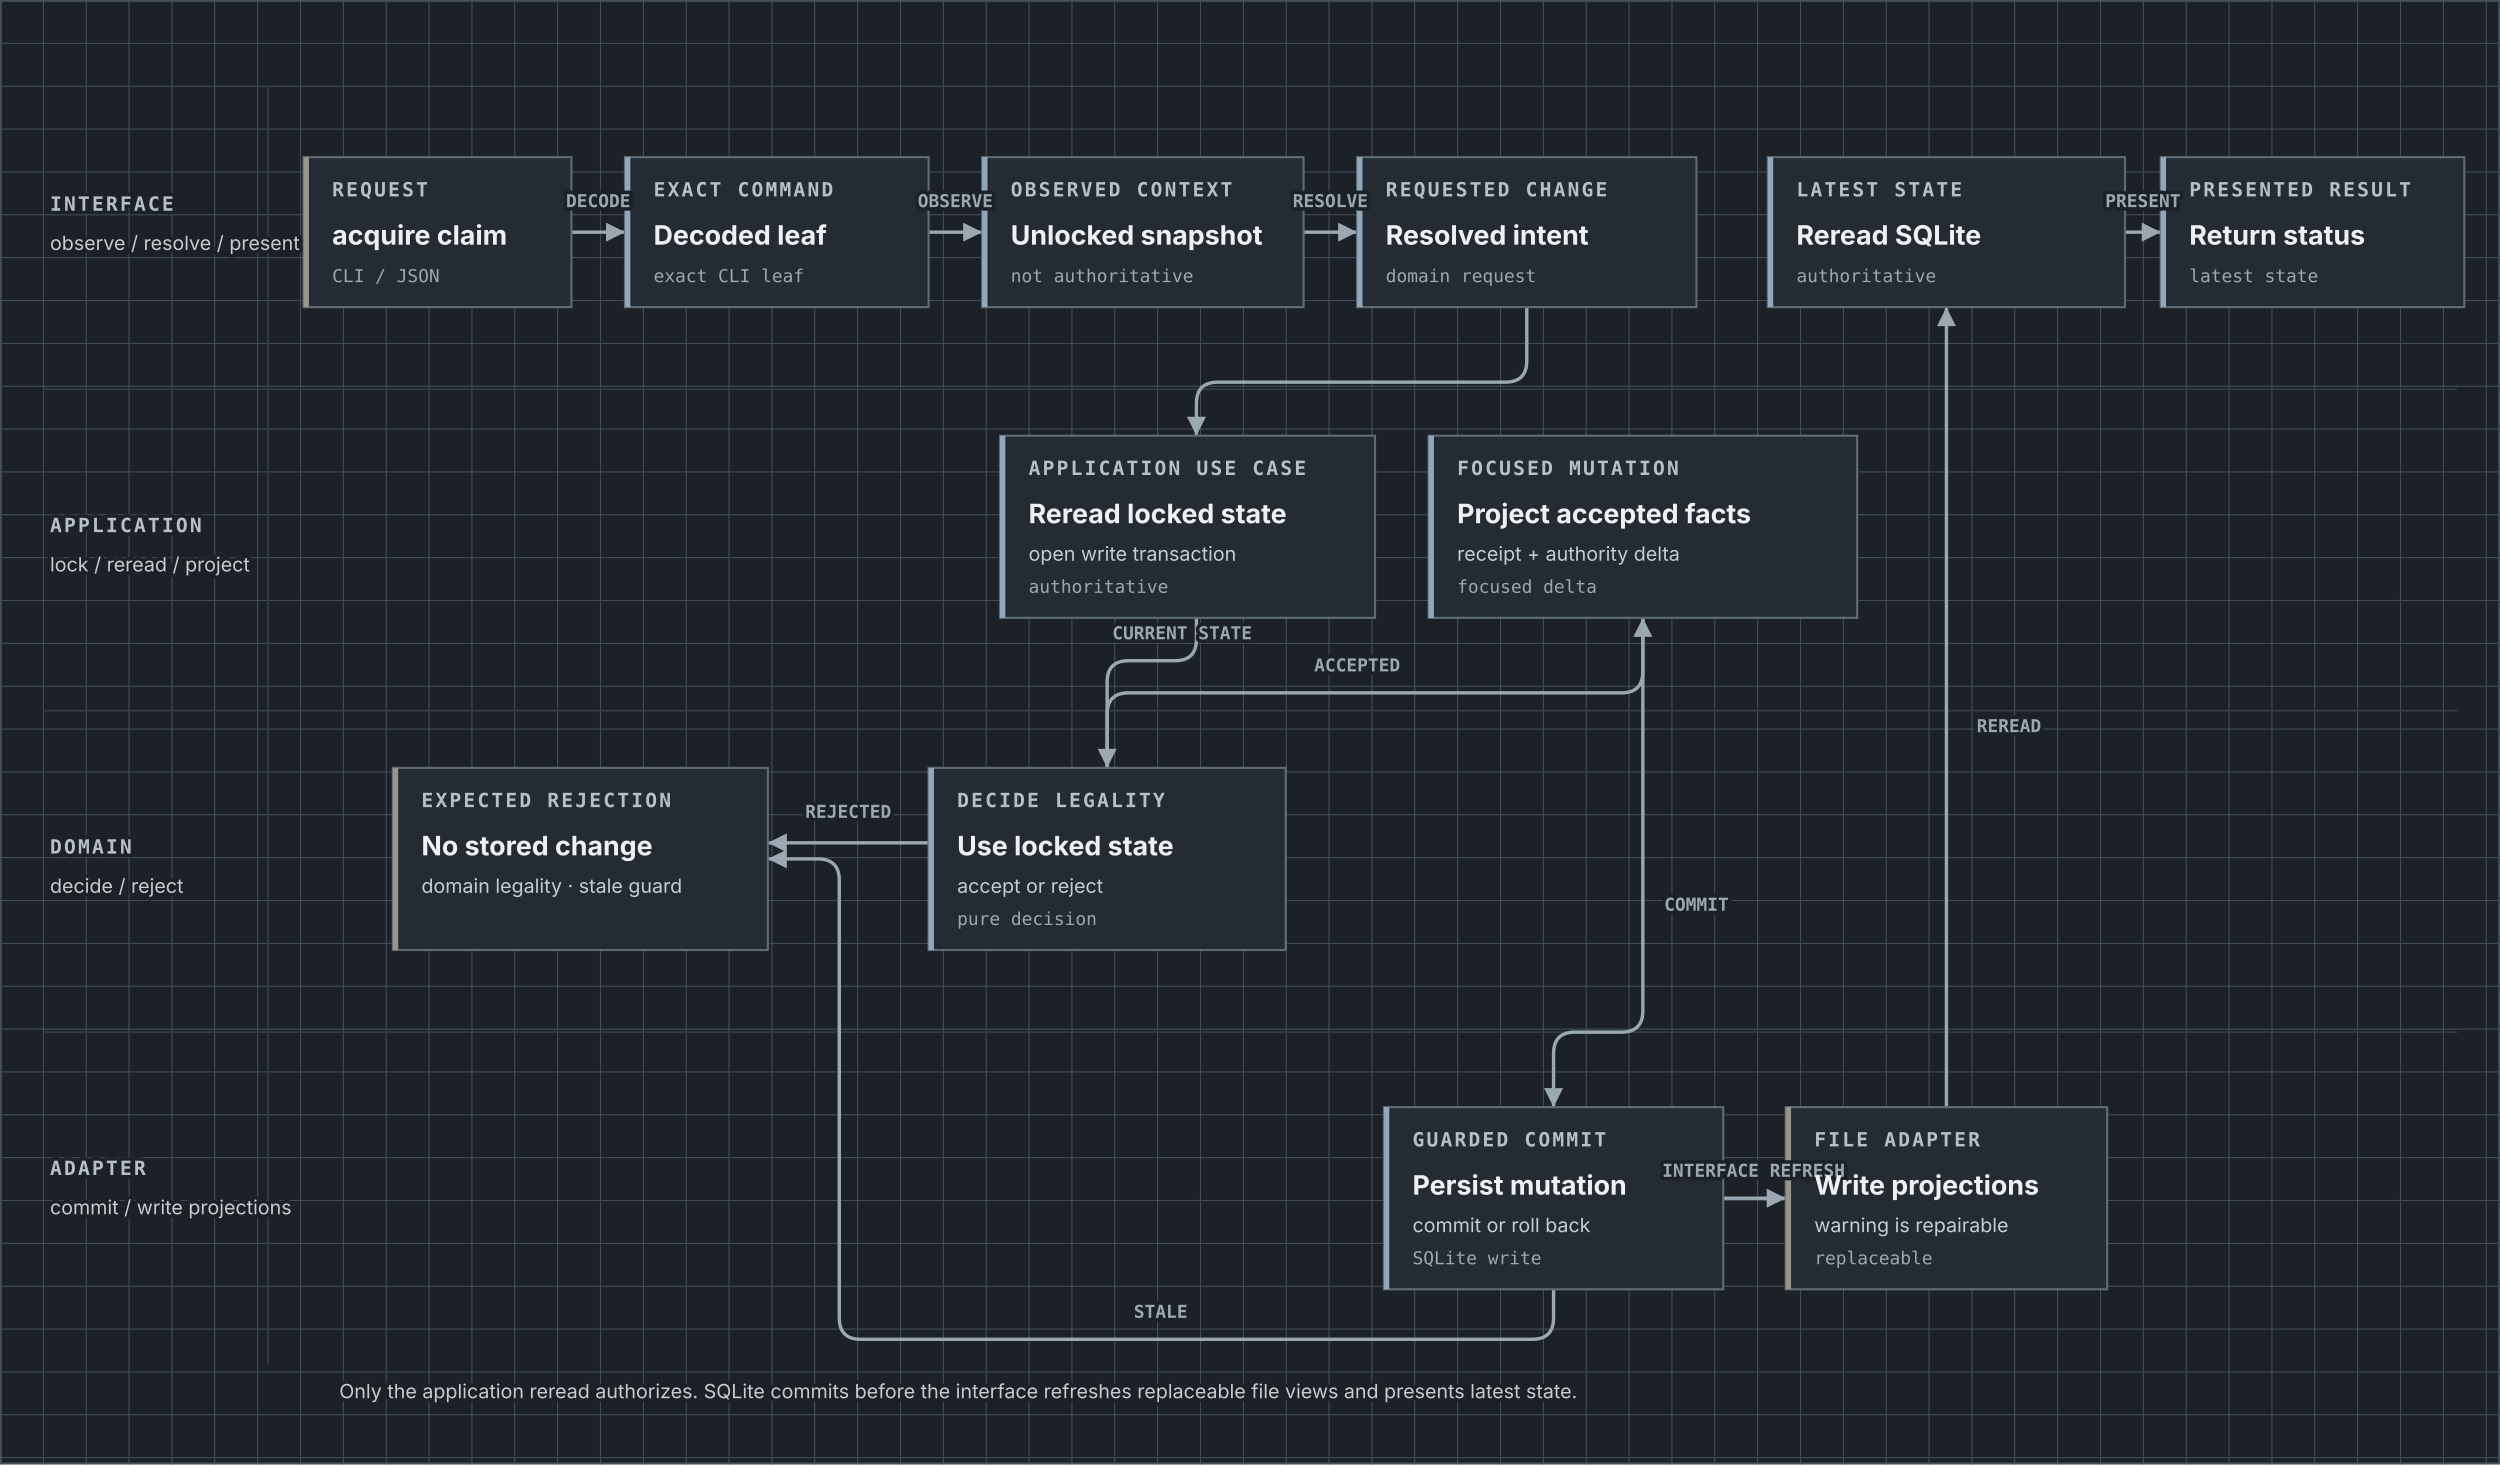
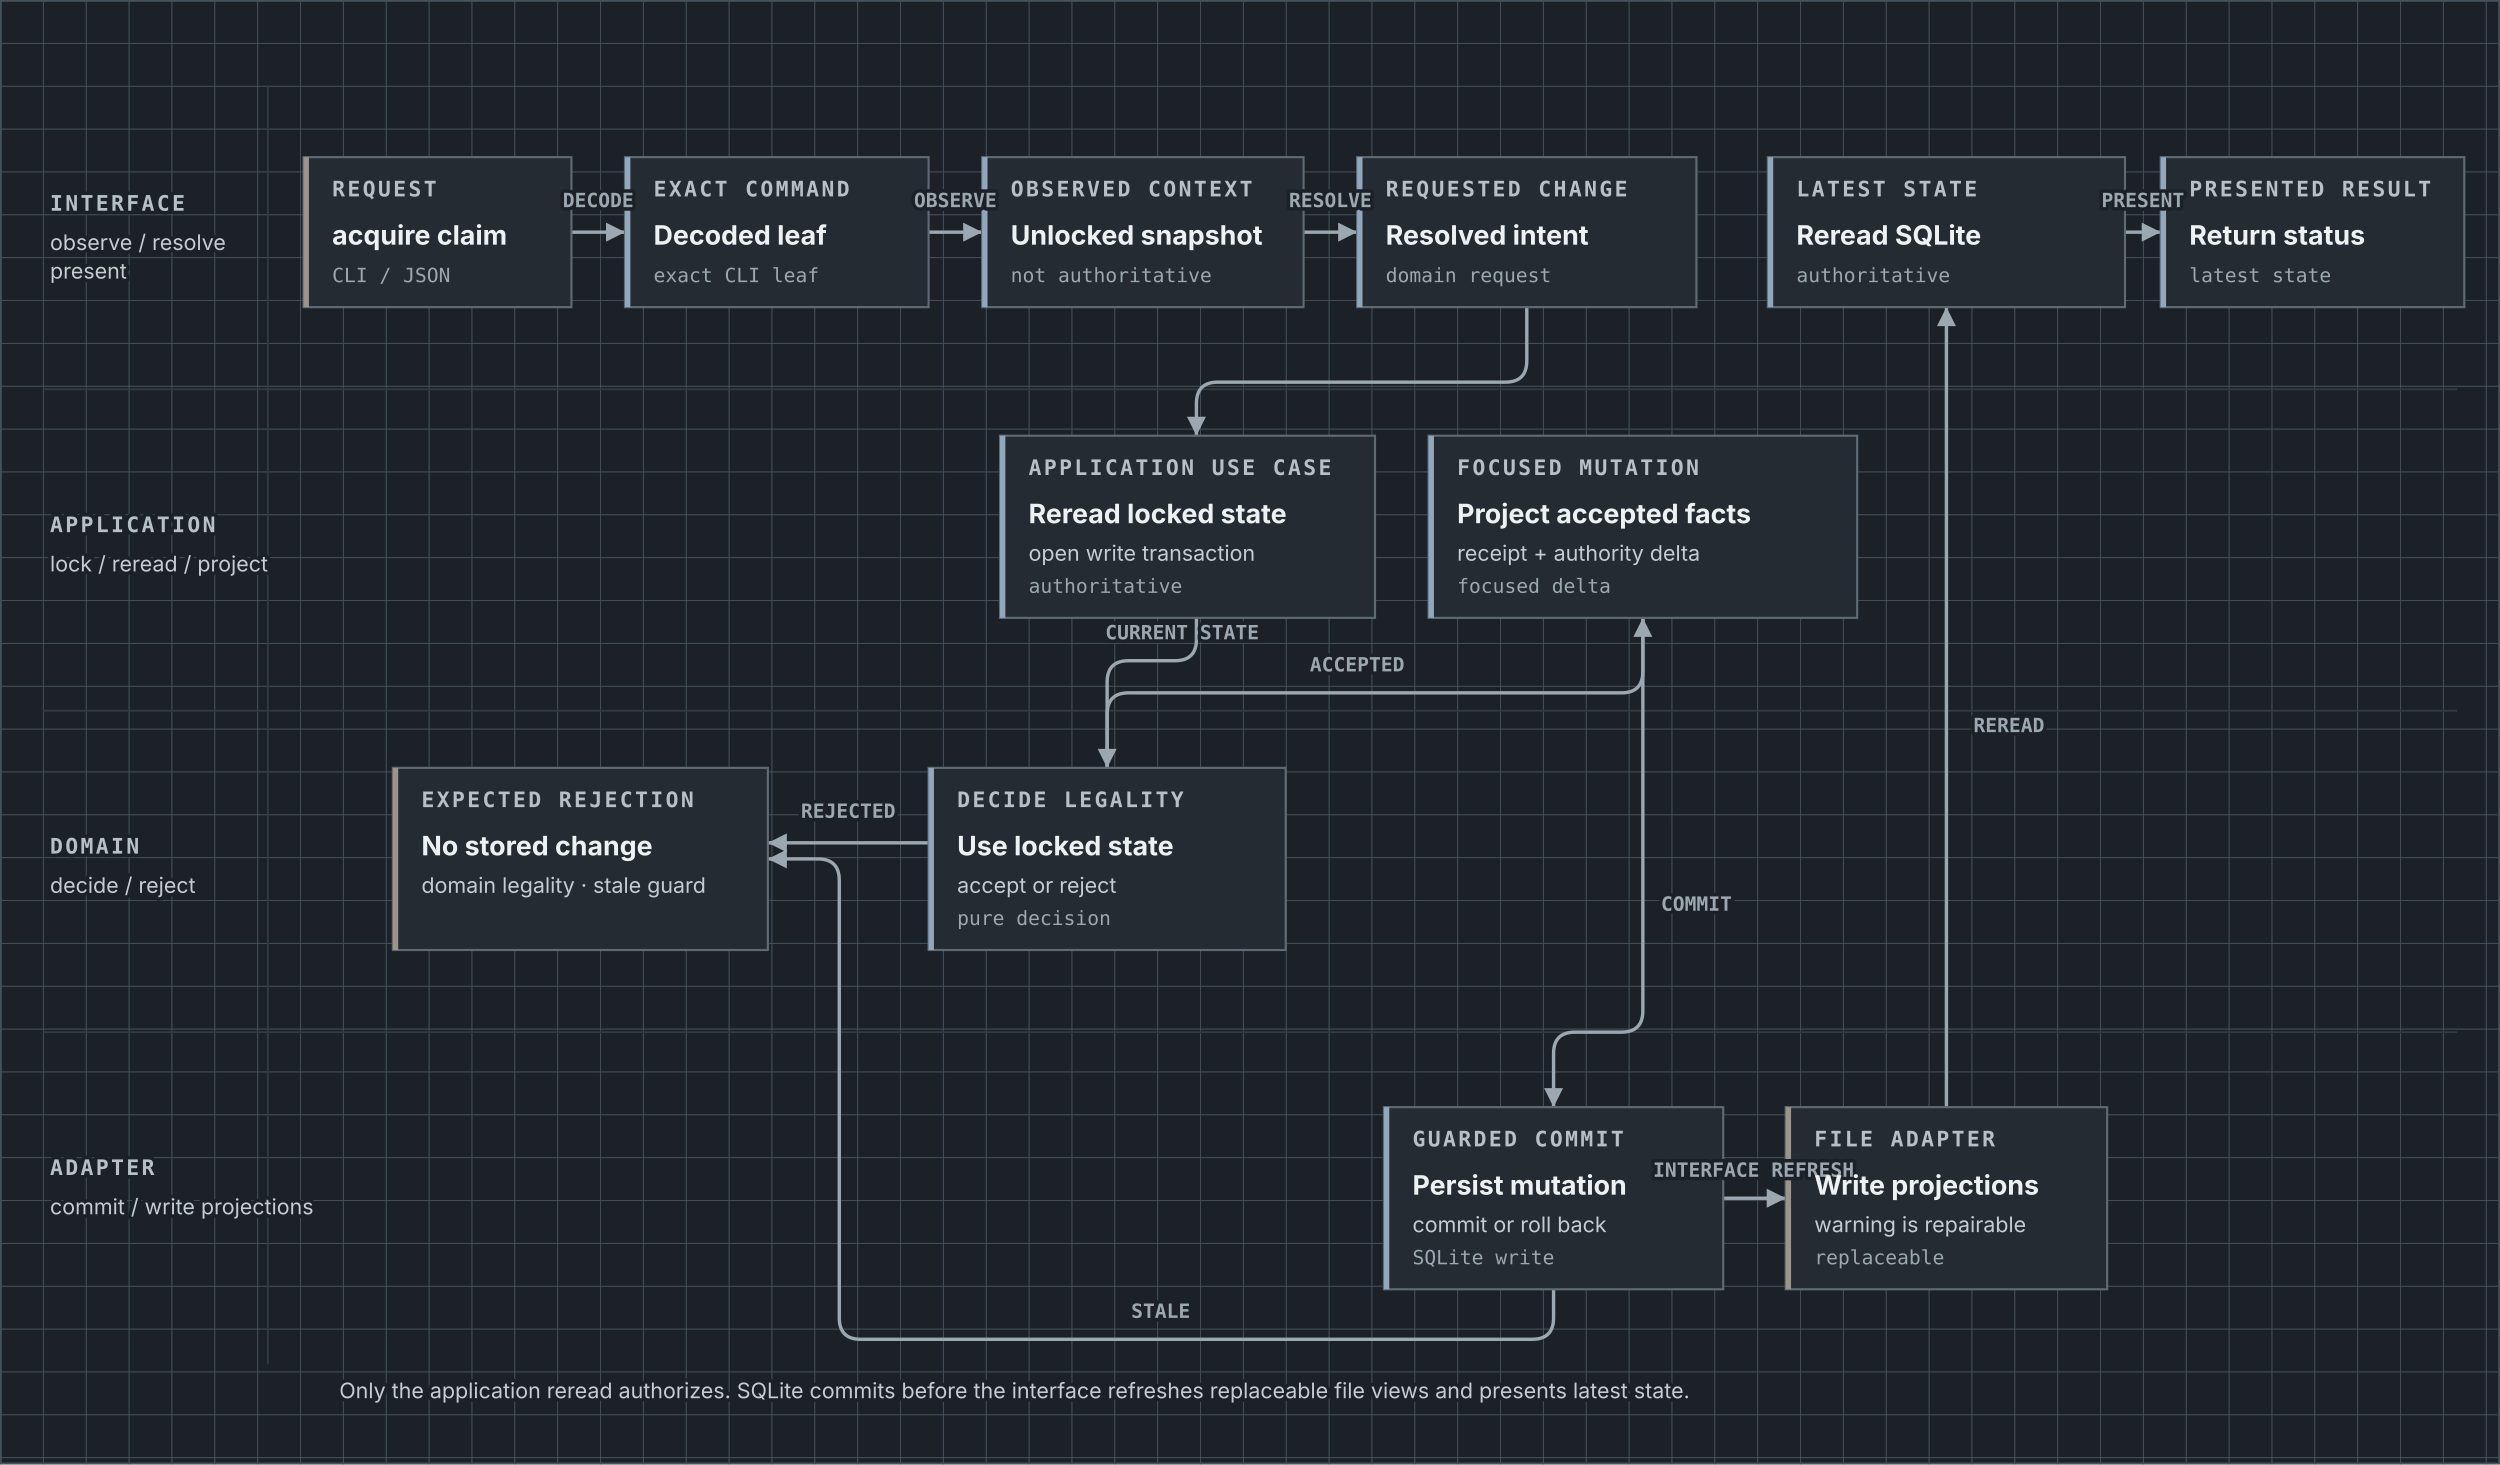
<svg xmlns="http://www.w3.org/2000/svg" role="img" aria-labelledby="title description" viewBox="0 0 1400 820">
  <defs>
    <pattern id="grid" width="24" height="24" patternUnits="userSpaceOnUse">
      <path d="M24 0H0V24" fill="none" stroke="#45535f" stroke-width="1" />
    </pattern>
    <marker id="arrow" viewBox="0 0 10 10" refX="9" refY="5" markerWidth="7" markerHeight="7" orient="auto">
      <path d="M1 1L9 5L1 9Z" fill="#9ba8b1" />
    </marker>
    <style>
      text { font-family: ui-sans-serif, system-ui, -apple-system, BlinkMacSystemFont, "Segoe UI", sans-serif; fill: #edf1f2; }
      .section-label, .box-label, .box-meta, .connector-label, .note-meta { font-family: ui-monospace, SFMono-Regular, Menlo, monospace; }
-       .section-label, .box-label { font-size: 11px; font-weight: 700; letter-spacing: 0.11em; fill: #b7c0c5; }
-       .section-subtitle { font-size: 11px; fill: #c5cdd0; }
+       .section-label, .box-label { font-size: 12px; font-weight: 700; letter-spacing: 0.11em; fill: #b7c0c5; }
+       .section-subtitle { font-size: 12px; fill: #c5cdd0; }
      .guide { stroke: #333b42; stroke-width: 1; }
      .connector { fill: none; stroke: #9ba8b1; stroke-width: 1.9; stroke-linecap: round; }
-       .connector-label { font-size: 10px; font-weight: 700; fill: #9ba8b1; }
+       .connector-label { font-size: 11px; font-weight: 700; fill: #9ba8b1; }
      .box { fill: #242b32; stroke: #5e6a74; stroke-width: 1.2; }
      .box-title { font-size: 15px; font-weight: 700; }
-       .box-body { font-size: 11px; fill: #c5cdd0; }
-       .box-meta { font-size: 10px; fill: #9ba8b1; }
+       .box-body { font-size: 12px; fill: #c5cdd0; }
+       .box-meta { font-size: 11px; fill: #9ba8b1; }
      .note { fill: #c5cdd0; }
      .note-meta { font-weight: 700; letter-spacing: 0.08em; fill: #b7c0c5; }
      .canvas-text { paint-order: stroke fill; stroke: #1c2127; stroke-width: 4px; stroke-linejoin: round; }
    </style>
  </defs>
  <rect width="1400" height="820" fill="#1c2127" />
  <rect width="1400" height="820" fill="url(#grid)" />
  <rect x="0.5" y="0.5" width="1399" height="819" fill="none" stroke="#45515c" />
  <line x1="150" y1="48" x2="150" y2="764" class="guide" />
  <line x1="24" y1="218" x2="1376" y2="218" class="guide" />
  <line x1="24" y1="398" x2="1376" y2="398" class="guide" />
  <line x1="24" y1="578" x2="1376" y2="578" class="guide" />
  <path d="M320 130L350 130" class="connector" marker-end="url(#arrow)" />
  <path d="M520 130L550 130" class="connector" marker-end="url(#arrow)" />
  <path d="M730 130L760 130" class="connector" marker-end="url(#arrow)" />
  <path d="M855 172L855 202Q855 214 843 214L682 214Q670 214 670 226L670 244" class="connector" marker-end="url(#arrow)" />
  <path d="M670 346L670 358Q670 370 658 370L632 370Q620 370 620 382L620 430" class="connector" marker-end="url(#arrow)" />
  <path d="M520 472L430 472" class="connector" marker-end="url(#arrow)" />
  <path d="M620 430L620 400Q620 388 632 388L908 388Q920 388 920 376L920 346" class="connector" marker-end="url(#arrow)" />
  <path d="M920 346L920 566Q920 578 908 578L882 578Q870 578 870 590L870 620" class="connector" marker-end="url(#arrow)" />
  <path d="M870 722L870 738Q870 750 858 750L482 750Q470 750 470 738L470 493Q470 481 458 481L430 481" class="connector" marker-end="url(#arrow)" />
  <path d="M965 671L1000 671" class="connector" marker-end="url(#arrow)" />
  <path d="M1090 620L1090 172" class="connector" marker-end="url(#arrow)" />
  <path d="M1190 130L1210 130" class="connector" marker-end="url(#arrow)" />
  <rect x="170" y="88" width="150" height="84" class="box" />
  <rect x="170" y="88" width="3" height="84" fill="#9b948b" />
  <rect x="350" y="88" width="170" height="84" class="box" />
  <rect x="350" y="88" width="3" height="84" fill="#91a7bb" />
  <rect x="550" y="88" width="180" height="84" class="box" />
  <rect x="550" y="88" width="3" height="84" fill="#91a7bb" />
  <rect x="760" y="88" width="190" height="84" class="box" />
  <rect x="760" y="88" width="3" height="84" fill="#91a7bb" />
  <rect x="990" y="88" width="200" height="84" class="box" />
  <rect x="990" y="88" width="3" height="84" fill="#91a7bb" />
  <rect x="1210" y="88" width="170" height="84" class="box" />
  <rect x="1210" y="88" width="3" height="84" fill="#91a7bb" />
  <rect x="560" y="244" width="210" height="102" class="box" />
  <rect x="560" y="244" width="3" height="102" fill="#91a7bb" />
  <rect x="800" y="244" width="240" height="102" class="box" />
  <rect x="800" y="244" width="3" height="102" fill="#91a7bb" />
  <rect x="220" y="430" width="210" height="102" class="box" />
  <rect x="220" y="430" width="3" height="102" fill="#9b948b" />
  <rect x="520" y="430" width="200" height="102" class="box" />
  <rect x="520" y="430" width="3" height="102" fill="#91a7bb" />
  <rect x="775" y="620" width="190" height="102" class="box" />
  <rect x="775" y="620" width="3" height="102" fill="#91a7bb" />
  <rect x="1000" y="620" width="180" height="102" class="box" />
  <rect x="1000" y="620" width="3" height="102" fill="#9b948b" />
  <text x="28" y="118" class="section-label canvas-text">INTERFACE</text>
-   <text x="28" y="140" class="section-subtitle canvas-text">observe / resolve / present</text>
+   <text x="28" y="140" class="section-subtitle canvas-text">observe / resolve</text>
+   <text x="28" y="156" class="section-subtitle canvas-text">present</text>
  <text x="28" y="298" class="section-label canvas-text">APPLICATION</text>
  <text x="28" y="320" class="section-subtitle canvas-text">lock / reread / project</text>
  <text x="28" y="478" class="section-label canvas-text">DOMAIN</text>
  <text x="28" y="500" class="section-subtitle canvas-text">decide / reject</text>
  <text x="28" y="658" class="section-label canvas-text">ADAPTER</text>
  <text x="28" y="680" class="section-subtitle canvas-text">commit / write projections</text>
  <text x="335" y="116" text-anchor="middle" class="connector-label canvas-text">DECODE</text>
  <text x="535" y="116" text-anchor="middle" class="connector-label canvas-text">OBSERVE</text>
  <text x="745" y="116" text-anchor="middle" class="connector-label canvas-text">RESOLVE</text>
  <text x="662" y="358" text-anchor="middle" class="connector-label canvas-text">CURRENT STATE</text>
  <text x="475" y="458" text-anchor="middle" class="connector-label canvas-text">REJECTED</text>
  <text x="760" y="376" text-anchor="middle" class="connector-label canvas-text">ACCEPTED</text>
  <text x="950" y="510" text-anchor="middle" class="connector-label canvas-text">COMMIT</text>
  <text x="650" y="738" text-anchor="middle" class="connector-label canvas-text">STALE</text>
  <text x="982" y="659" text-anchor="middle" class="connector-label canvas-text">INTERFACE REFRESH</text>
  <text x="1125" y="410" text-anchor="middle" class="connector-label canvas-text">REREAD</text>
  <text x="1200" y="116" text-anchor="middle" class="connector-label canvas-text">PRESENT</text>
  <text x="186" y="110" class="box-label">REQUEST</text>
  <text x="186" y="137" class="box-title">acquire claim</text>
  <text x="186" y="158" class="box-meta">CLI / JSON</text>
  <text x="366" y="110" class="box-label">EXACT COMMAND</text>
  <text x="366" y="137" class="box-title">Decoded leaf</text>
  <text x="366" y="158" class="box-meta">exact CLI leaf</text>
  <text x="566" y="110" class="box-label">OBSERVED CONTEXT</text>
  <text x="566" y="137" class="box-title">Unlocked snapshot</text>
  <text x="566" y="158" class="box-meta">not authoritative</text>
  <text x="776" y="110" class="box-label">REQUESTED CHANGE</text>
  <text x="776" y="137" class="box-title">Resolved intent</text>
  <text x="776" y="158" class="box-meta">domain request</text>
  <text x="1006" y="110" class="box-label">LATEST STATE</text>
  <text x="1006" y="137" class="box-title">Reread SQLite</text>
  <text x="1006" y="158" class="box-meta">authoritative</text>
  <text x="1226" y="110" class="box-label">PRESENTED RESULT</text>
  <text x="1226" y="137" class="box-title">Return status</text>
  <text x="1226" y="158" class="box-meta">latest state</text>
  <text x="576" y="266" class="box-label">APPLICATION USE CASE</text>
  <text x="576" y="293" class="box-title">Reread locked state</text>
  <text x="576" y="314" class="box-body">open write transaction</text>
  <text x="576" y="332" class="box-meta">authoritative</text>
  <text x="816" y="266" class="box-label">FOCUSED MUTATION</text>
  <text x="816" y="293" class="box-title">Project accepted facts</text>
  <text x="816" y="314" class="box-body">receipt + authority delta</text>
  <text x="816" y="332" class="box-meta">focused delta</text>
  <text x="236" y="452" class="box-label">EXPECTED REJECTION</text>
  <text x="236" y="479" class="box-title">No stored change</text>
  <text x="236" y="500" class="box-body">domain legality · stale guard</text>
  <text x="536" y="452" class="box-label">DECIDE LEGALITY</text>
  <text x="536" y="479" class="box-title">Use locked state</text>
  <text x="536" y="500" class="box-body">accept or reject</text>
  <text x="536" y="518" class="box-meta">pure decision</text>
  <text x="791" y="642" class="box-label">GUARDED COMMIT</text>
  <text x="791" y="669" class="box-title">Persist mutation</text>
  <text x="791" y="690" class="box-body">commit or roll back</text>
  <text x="791" y="708" class="box-meta">SQLite write</text>
  <text x="1016" y="642" class="box-label">FILE ADAPTER</text>
  <text x="1016" y="669" class="box-title">Write projections</text>
  <text x="1016" y="690" class="box-body">warning is repairable</text>
  <text x="1016" y="708" class="box-meta">replaceable</text>
-   <text x="190" y="783" text-anchor="start" font-size="11" class="note canvas-text">Only the application reread authorizes. SQLite commits before the interface refreshes replaceable file views and presents latest state.</text>
+   <text x="190" y="783" text-anchor="start" font-size="12" class="note canvas-text">Only the application reread authorizes. SQLite commits before the interface refreshes replaceable file views and presents latest state.</text>
</svg>
